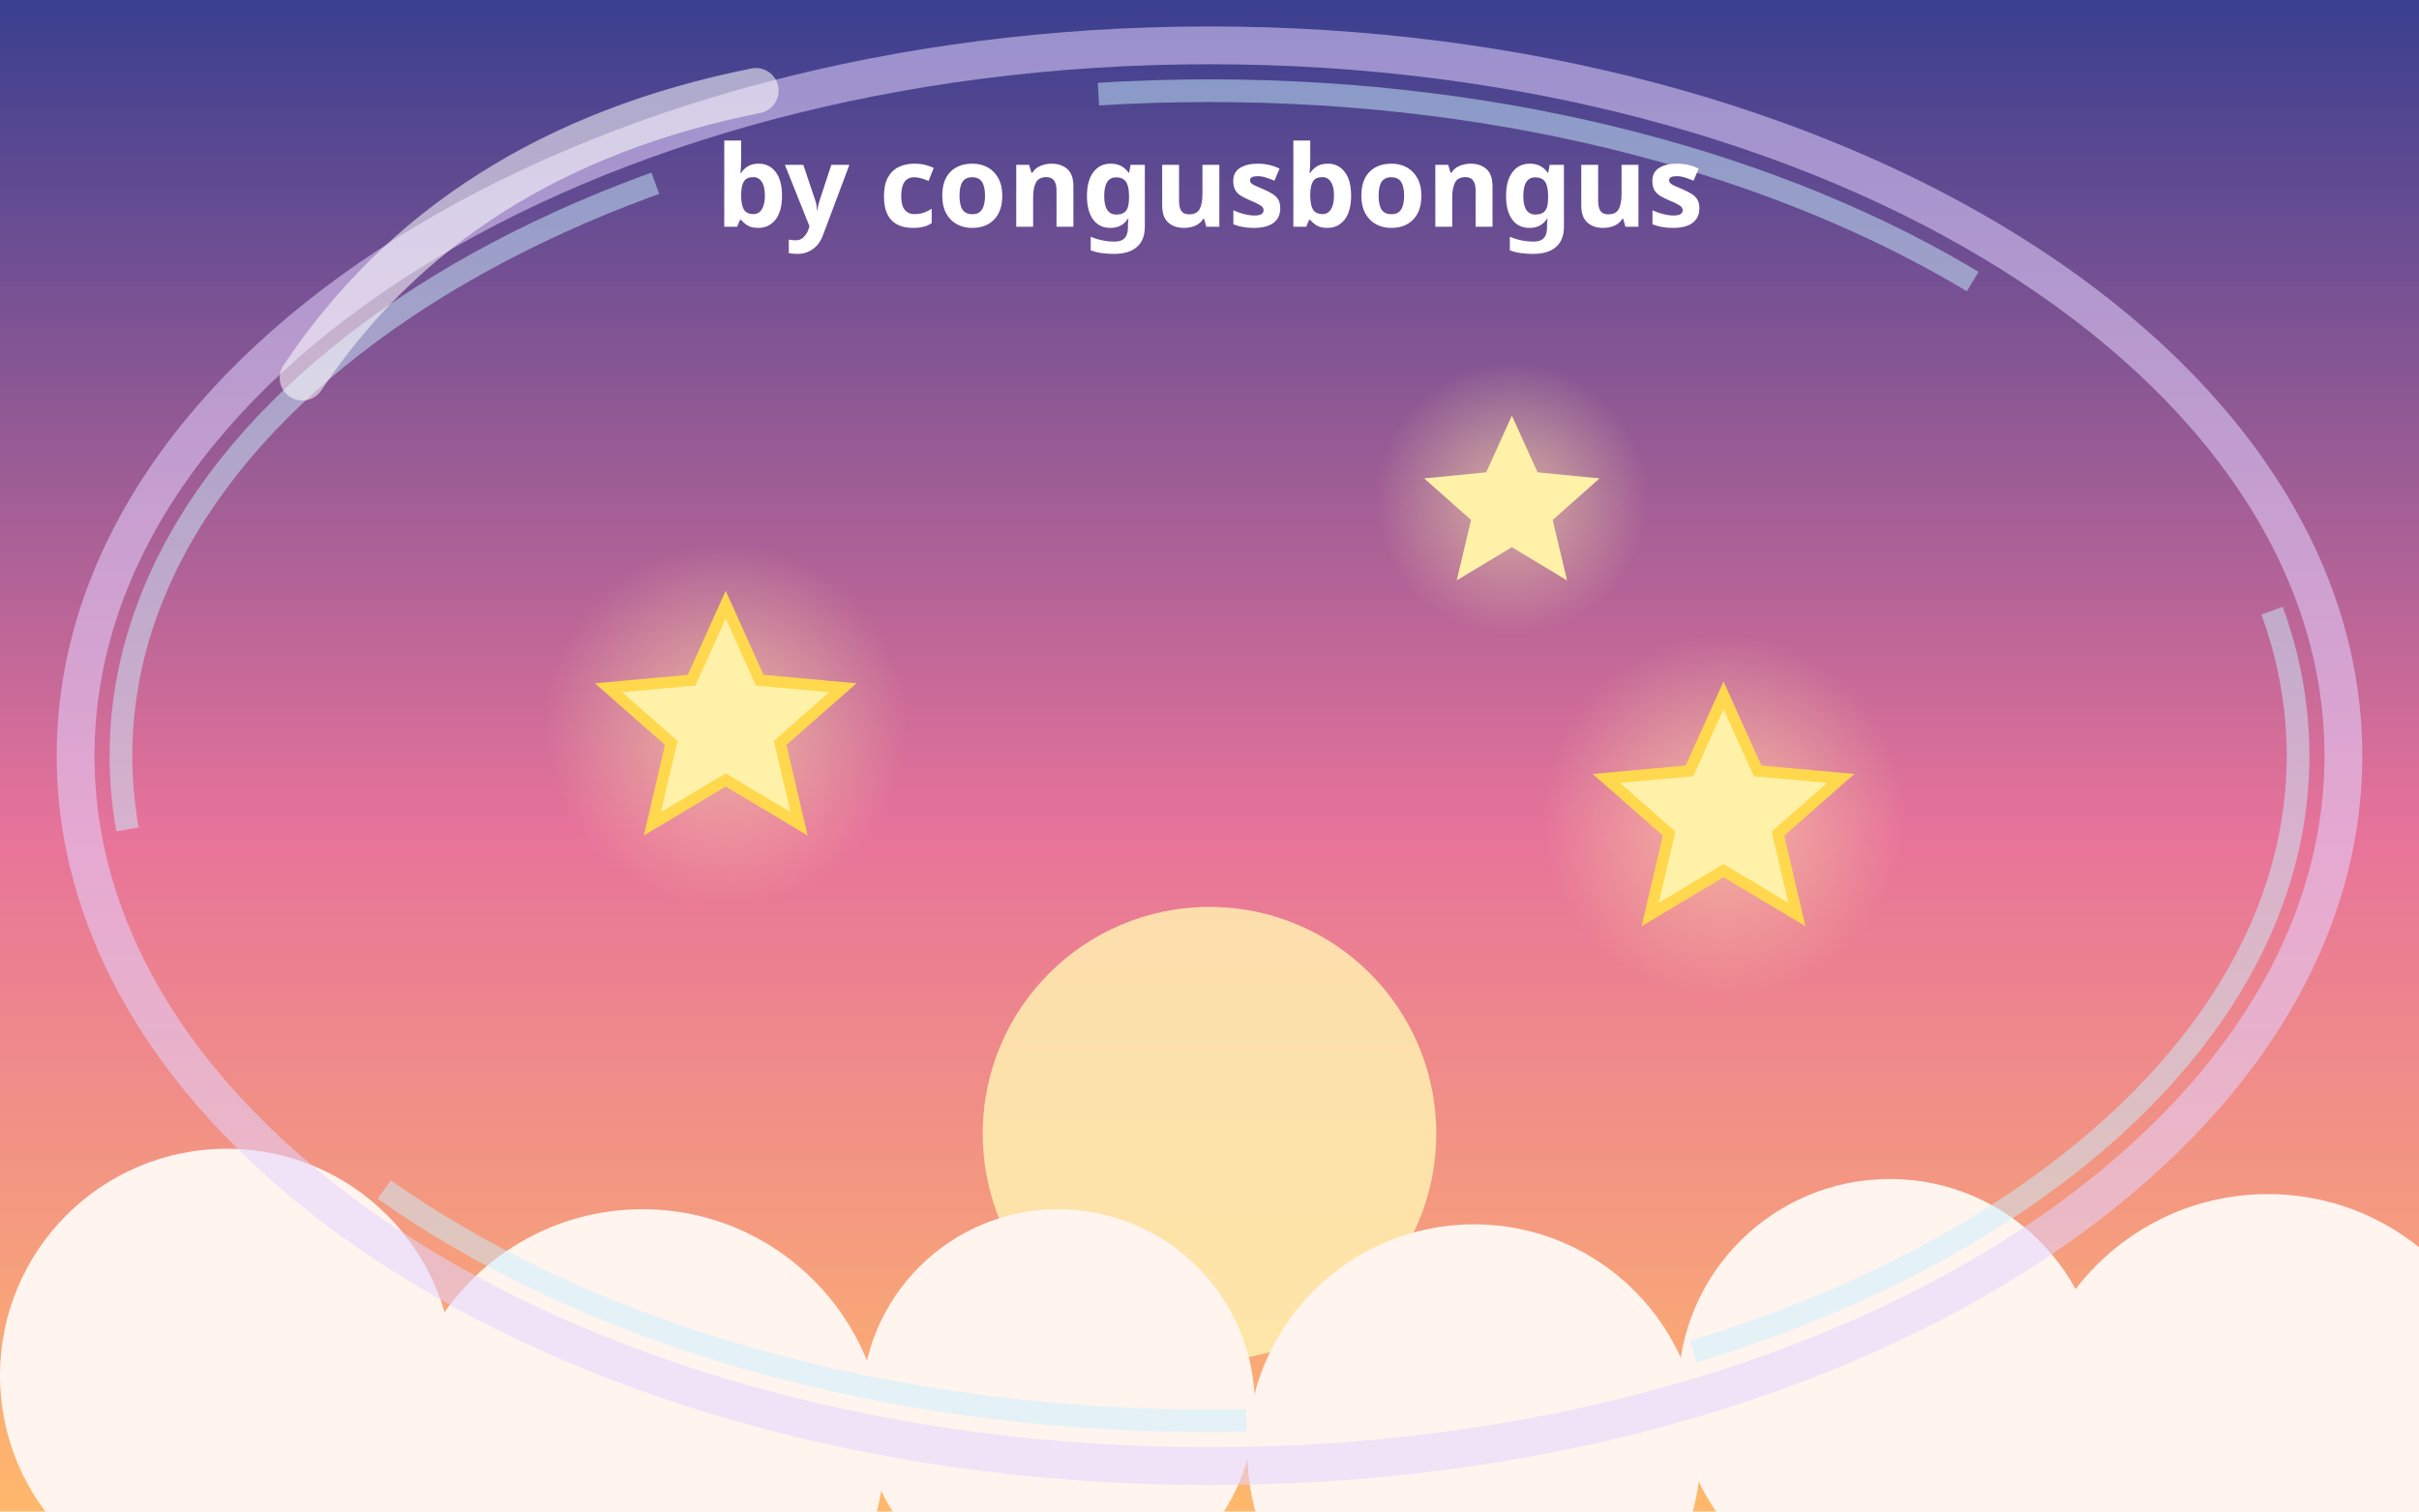
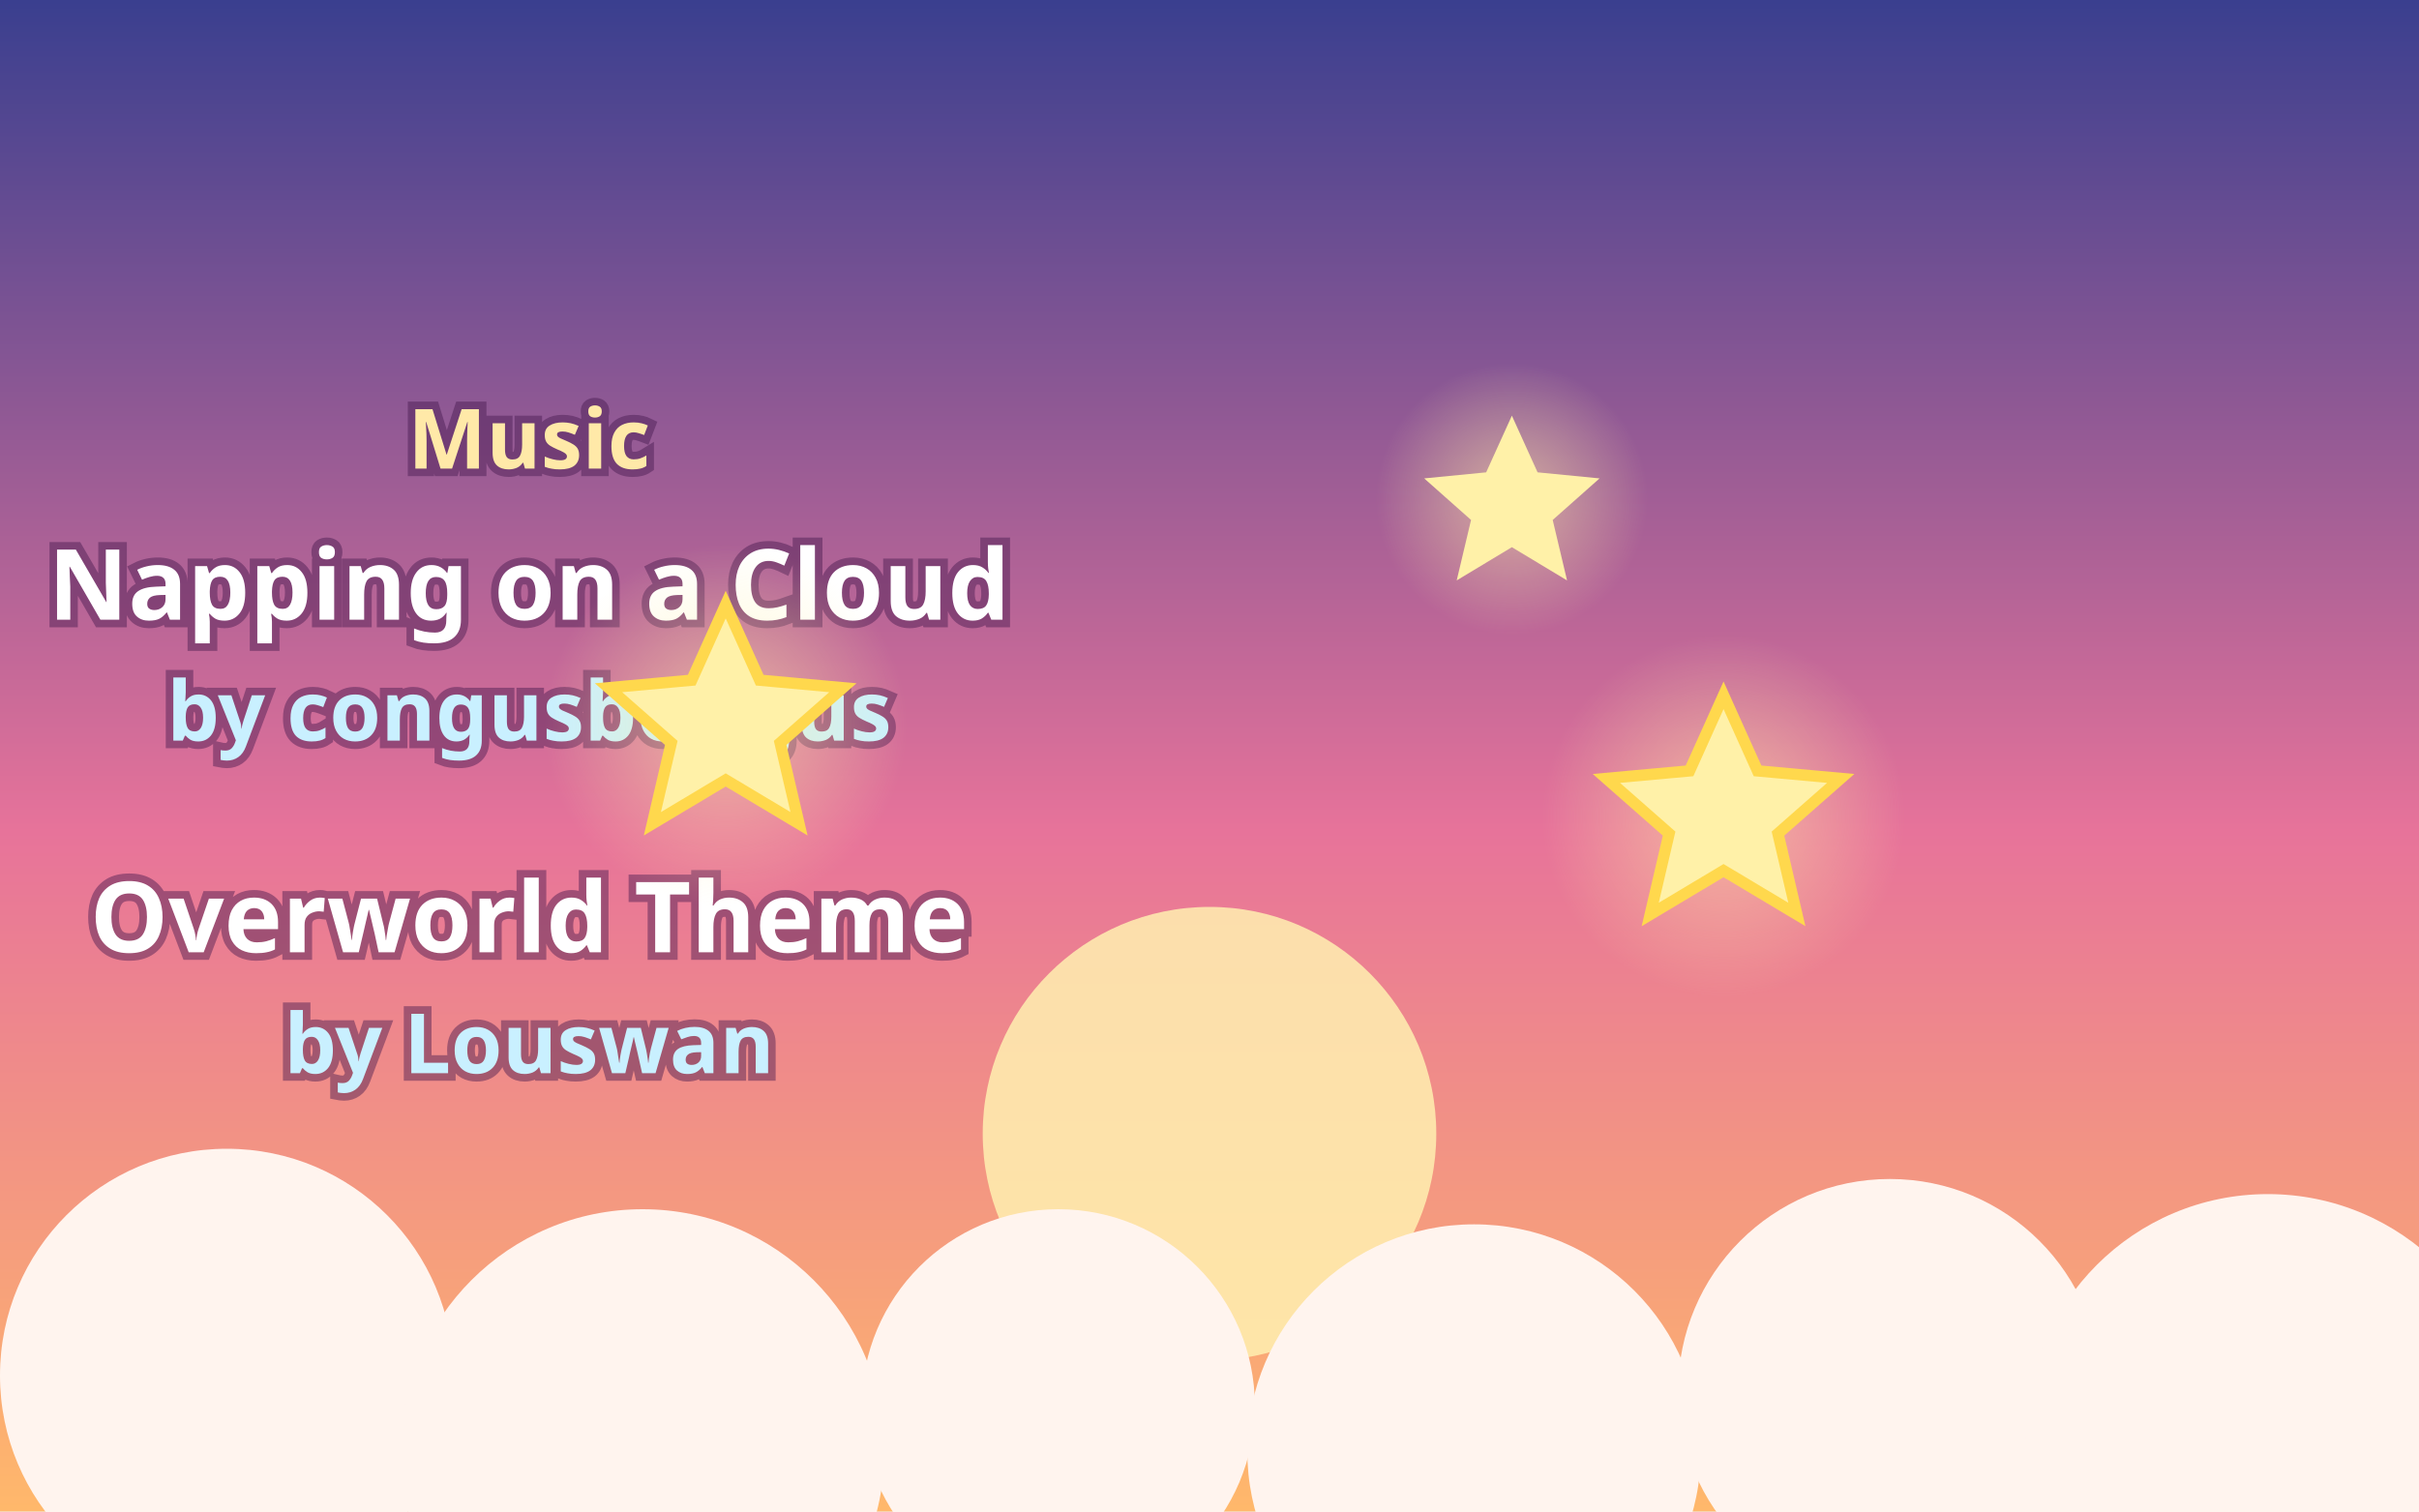
<svg xmlns="http://www.w3.org/2000/svg" viewBox="0 0 320 200">
  <defs>
    <linearGradient id="sky" x1="0" y1="0" x2="0" y2="1">
      <stop offset="0" stop-color="#3a3f8f" />
      <stop offset=".55" stop-color="#e7739a" />
      <stop offset="1" stop-color="#ffb86b" />
    </linearGradient>
    <radialGradient id="glow">
      <stop offset="0" stop-color="#fff1a8" stop-opacity=".55" />
      <stop offset="1" stop-color="#fff1a8" stop-opacity="0" />
    </radialGradient>
  </defs>
  <rect width="320" height="200" fill="url(#sky)" />
  <circle cx="160" cy="150" r="30" fill="#fff0b0" opacity=".85" />
  <g fill="#fff4ee">
    <circle cx="30" cy="182" r="30" />
    <circle cx="85" cy="192" r="32" />
    <circle cx="140" cy="186" r="26" />
    <circle cx="195" cy="192" r="30" />
    <circle cx="250" cy="184" r="28" />
    <circle cx="300" cy="190" r="32" />
  </g>
-   <ellipse cx="160" cy="100" rx="150" ry="94" fill="none" stroke="#e3d4ff" stroke-width="5" opacity=".55" />
-   <ellipse cx="160" cy="100" rx="144" ry="88" fill="none" stroke="#c9f0ff" stroke-width="3" opacity=".5" stroke-dasharray="120 60" />
-   <path d="M40 50 q20 -30 60 -38" stroke="#fff" stroke-width="6" fill="none" stroke-linecap="round" opacity=".55" />
+   <g font-family="system-ui, sans-serif" text-anchor="middle" fill="#fff" stroke="#46194f" stroke-opacity=".45" stroke-width="2" paint-order="stroke">
+     <text x="70" y="62" font-size="11" font-weight="900" fill="#ffe9a8">Music</text>
+     <text x="70" y="82" font-size="13" font-weight="900">Napping on a Cloud</text>
+     <text x="70" y="98" font-size="11" font-weight="900" fill="#c9f0ff">by congusbongus</text>
+     <text x="70" y="126" font-size="13" font-weight="900">Overworld Theme</text>
+     <text x="70" y="142" font-size="11" font-weight="900" fill="#c9f0ff">by Louswan</text>
+   </g>
  <g>
    <circle cx="96" cy="96" r="24" fill="url(#glow)" />
    <path d="M96 80l4.5 10 11 1-8.3 7.3 2.5 10.7-9.7-5.8-9.7 5.8 2.5-10.7-8.3-7.3 11-1z" fill="#fff1a8" stroke="#ffd84d" stroke-width="1.5" />
    <circle cx="228" cy="108" r="24" fill="url(#glow)" />
    <path d="M228 92l4.5 10 11 1-8.3 7.3 2.5 10.7-9.7-5.8-9.7 5.8 2.5-10.7-8.3-7.3 11-1z" fill="#fff1a8" stroke="#ffd84d" stroke-width="1.5" />
    <circle cx="200" cy="66" r="18" fill="url(#glow)" />
    <path d="M200 55l3.4 7.5 8.2.8-6.2 5.5 1.9 8-7.3-4.4-7.3 4.4 1.9-8-6.2-5.5 8.2-.8z" fill="#fff1a8" />
  </g>
-   <text x="160" y="30" text-anchor="middle" font-family="system-ui, sans-serif" font-weight="900" font-size="15" fill="#fff">by congusbongus</text>
</svg>
